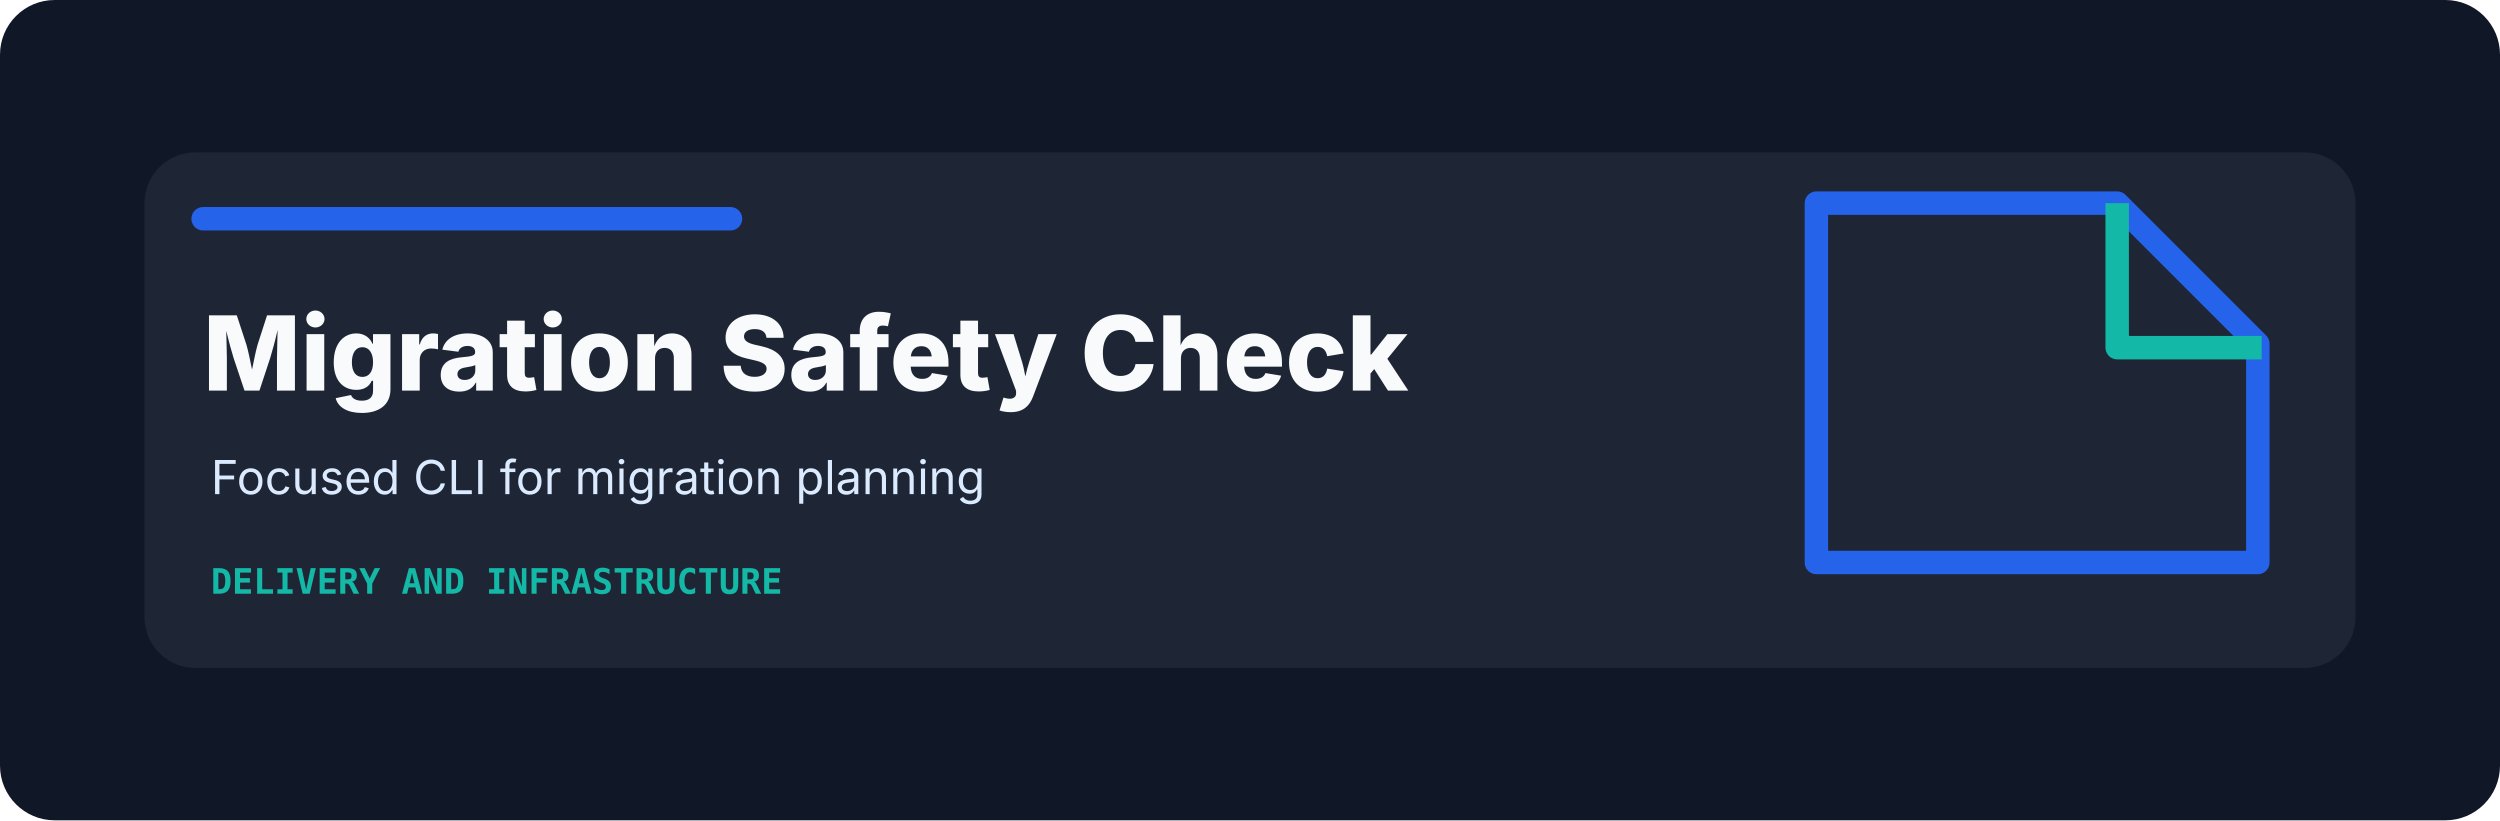
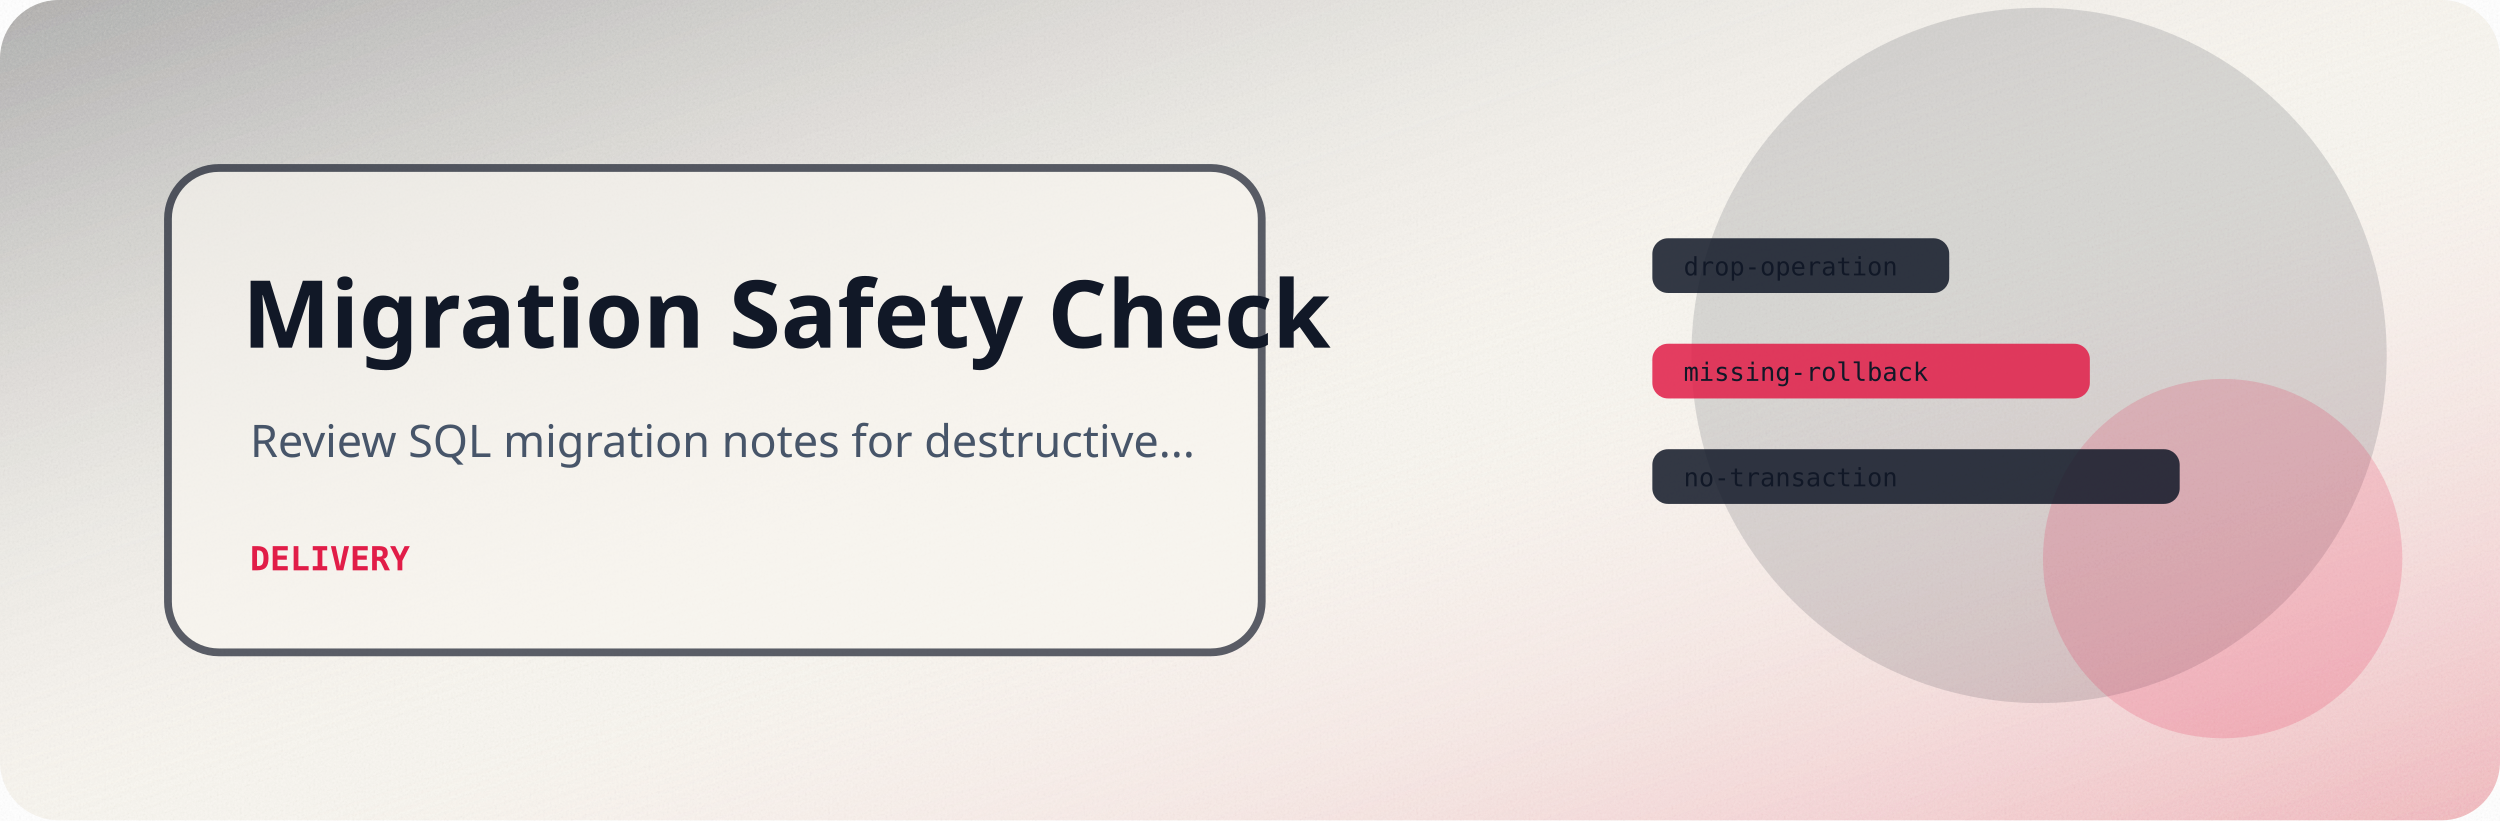
<svg xmlns="http://www.w3.org/2000/svg" width="1280" height="420" viewBox="0 0 1280 420" fill="none" role="img" aria-label="Migration Safety Check cover">
-   <rect width="1280" height="420" rx="28" fill="#101828" />
-   <rect x="74" y="78" width="1132" height="264" rx="26" fill="#f8fafc" opacity=".06" />
-   <path d="M104 112h270" stroke="#2563eb" stroke-width="12" stroke-linecap="round" />
-   <text x="104" y="200" fill="#f8fafc" font-family="Inter, ui-sans-serif, system-ui" font-size="53" font-weight="800">Migration Safety Check</text>
-   <text x="108" y="253" fill="#dbeafe" font-family="Inter, ui-sans-serif, system-ui" font-size="24">Focused CLI for migration planning</text>
-   <text x="108" y="304" fill="#14b8a6" font-family="ui-monospace, SFMono-Regular, Menlo, monospace" font-size="18" font-weight="700">DELIVERY AND INFRASTRUCTURE</text>
-   <path d="M930 104h154l72 72v112H930z" fill="none" stroke="#2563eb" stroke-width="12" stroke-linejoin="round" />
-   <path d="M1084 104v74h74" fill="none" stroke="#14b8a6" stroke-width="12" stroke-linejoin="round" />
+   <defs>
+     <linearGradient id="g" x1="0" x2="1" y1="0" y2="1">
+       <stop offset="0" stop-color="#111827" stop-opacity=".34" />
+       <stop offset=".54" stop-color="#f8f5ef" stop-opacity="0" />
+       <stop offset="1" stop-color="#e11d48" stop-opacity=".30" />
+     </linearGradient>
+     <filter id="grain" x="-20%" y="-20%" width="140%" height="140%">
+       <feTurbulence type="fractalNoise" baseFrequency=".85" numOctaves="2" seed="43" result="noise" />
+       <feColorMatrix type="saturate" values="0" />
+       <feComponentTransfer>
+         <feFuncA type="table" tableValues="0 .10" />
+       </feComponentTransfer>
+       <feBlend mode="soft-light" in2="SourceGraphic" />
+     </filter>
+   </defs>
+   <rect width="1280" height="420" rx="30" fill="#f8f5ef" />
+   <rect width="1280" height="420" rx="30" fill="url(#g)" filter="url(#grain)" />
+   <circle cx="1044" cy="182" r="178" fill="#111827" opacity=".14" />
+   <circle cx="1138" cy="286" r="92" fill="#e11d48" opacity=".18" />
+   <rect x="86" y="86" width="560" height="248" rx="26" fill="#f8f5ef" opacity=".68" stroke="#111827" stroke-width="4" />
+   <text x="124" y="178" fill="#111827" font-family="IBM Plex Sans, ui-sans-serif, system-ui" font-size="48" font-weight="850">Migration Safety Check</text>
+   <text x="128" y="234" fill="#475569" font-family="IBM Plex Sans, ui-sans-serif, system-ui" font-size="23">Review SQL migration notes for destructive...</text>
+   <text x="128" y="292" fill="#e11d48" font-family="ui-monospace, SFMono-Regular, Menlo, monospace" font-size="17" font-weight="800">DELIVERY</text>
+   <rect x="846" y="122" width="152" height="28" rx="8" fill="#111827" opacity=".85" />
+   <text x="862" y="141" fill="#111827" font-family="ui-monospace, SFMono-Regular, Menlo, monospace" font-size="13">drop-operation</text>
+   <rect x="846" y="176" width="224" height="28" rx="8" fill="#e11d48" opacity=".85" />
+   <text x="862" y="195" fill="#111827" font-family="ui-monospace, SFMono-Regular, Menlo, monospace" font-size="13">missing-rollback</text>
+   <rect x="846" y="230" width="270" height="28" rx="8" fill="#111827" opacity=".85" />
+   <text x="862" y="249" fill="#111827" font-family="ui-monospace, SFMono-Regular, Menlo, monospace" font-size="13">no-transaction</text>
</svg>
